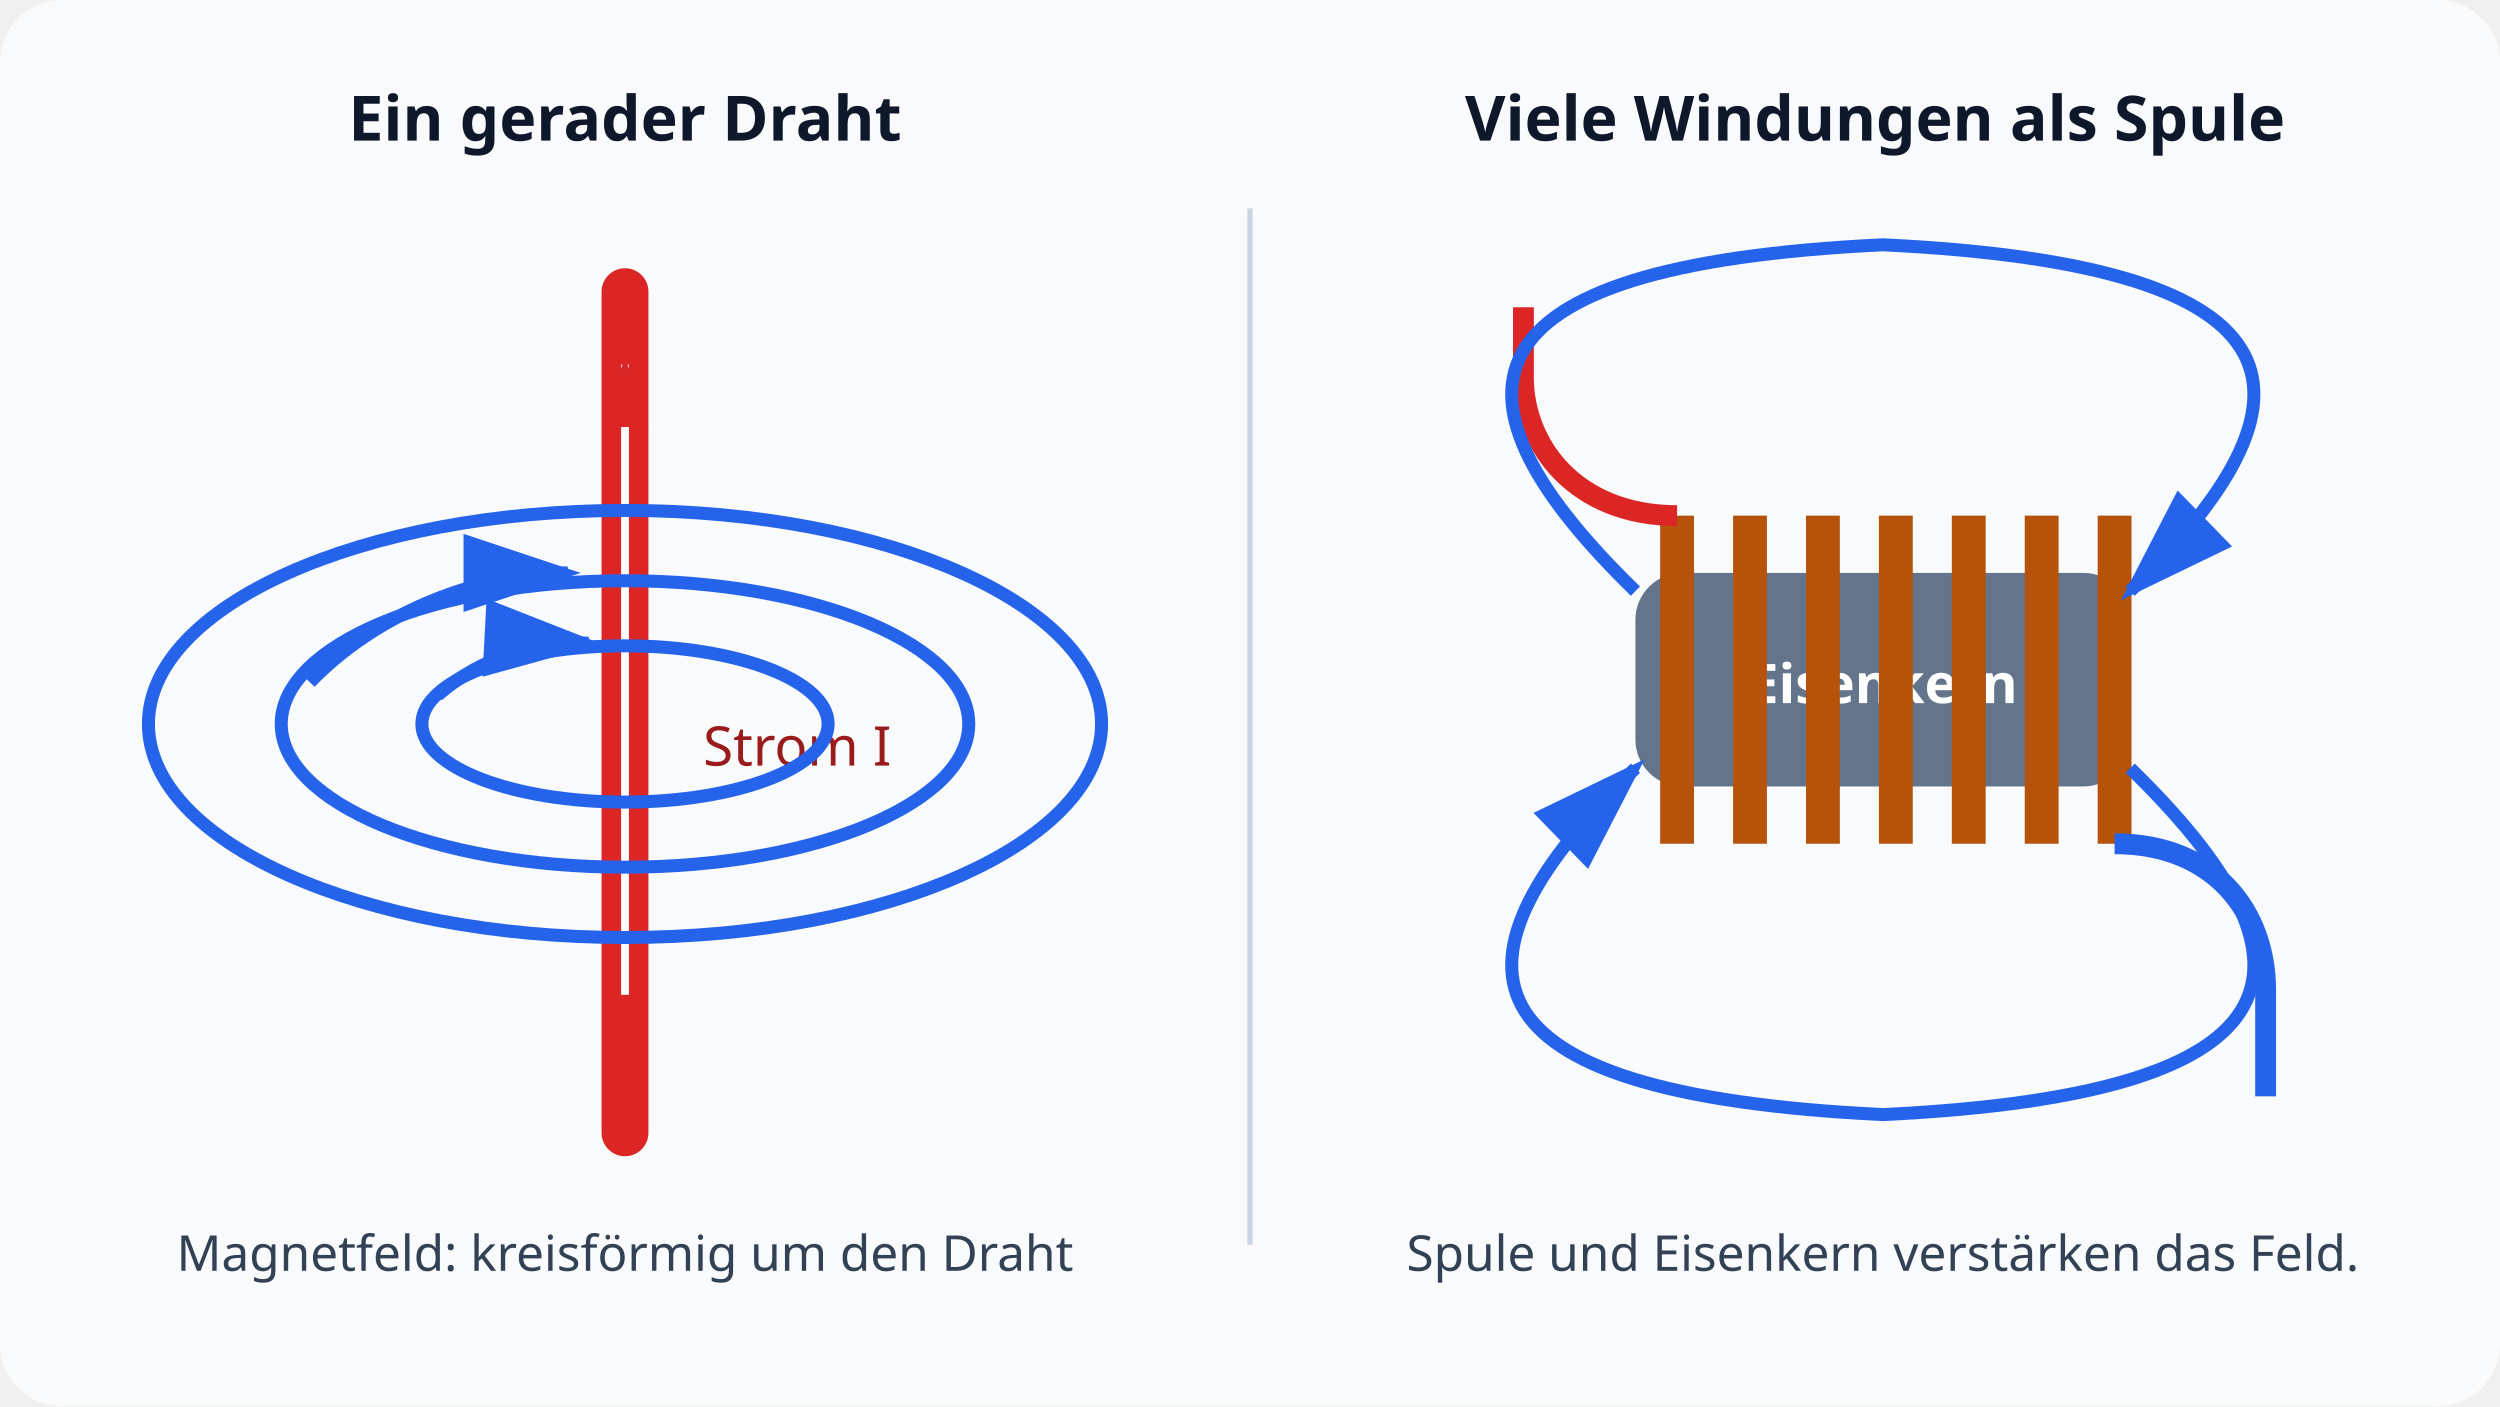
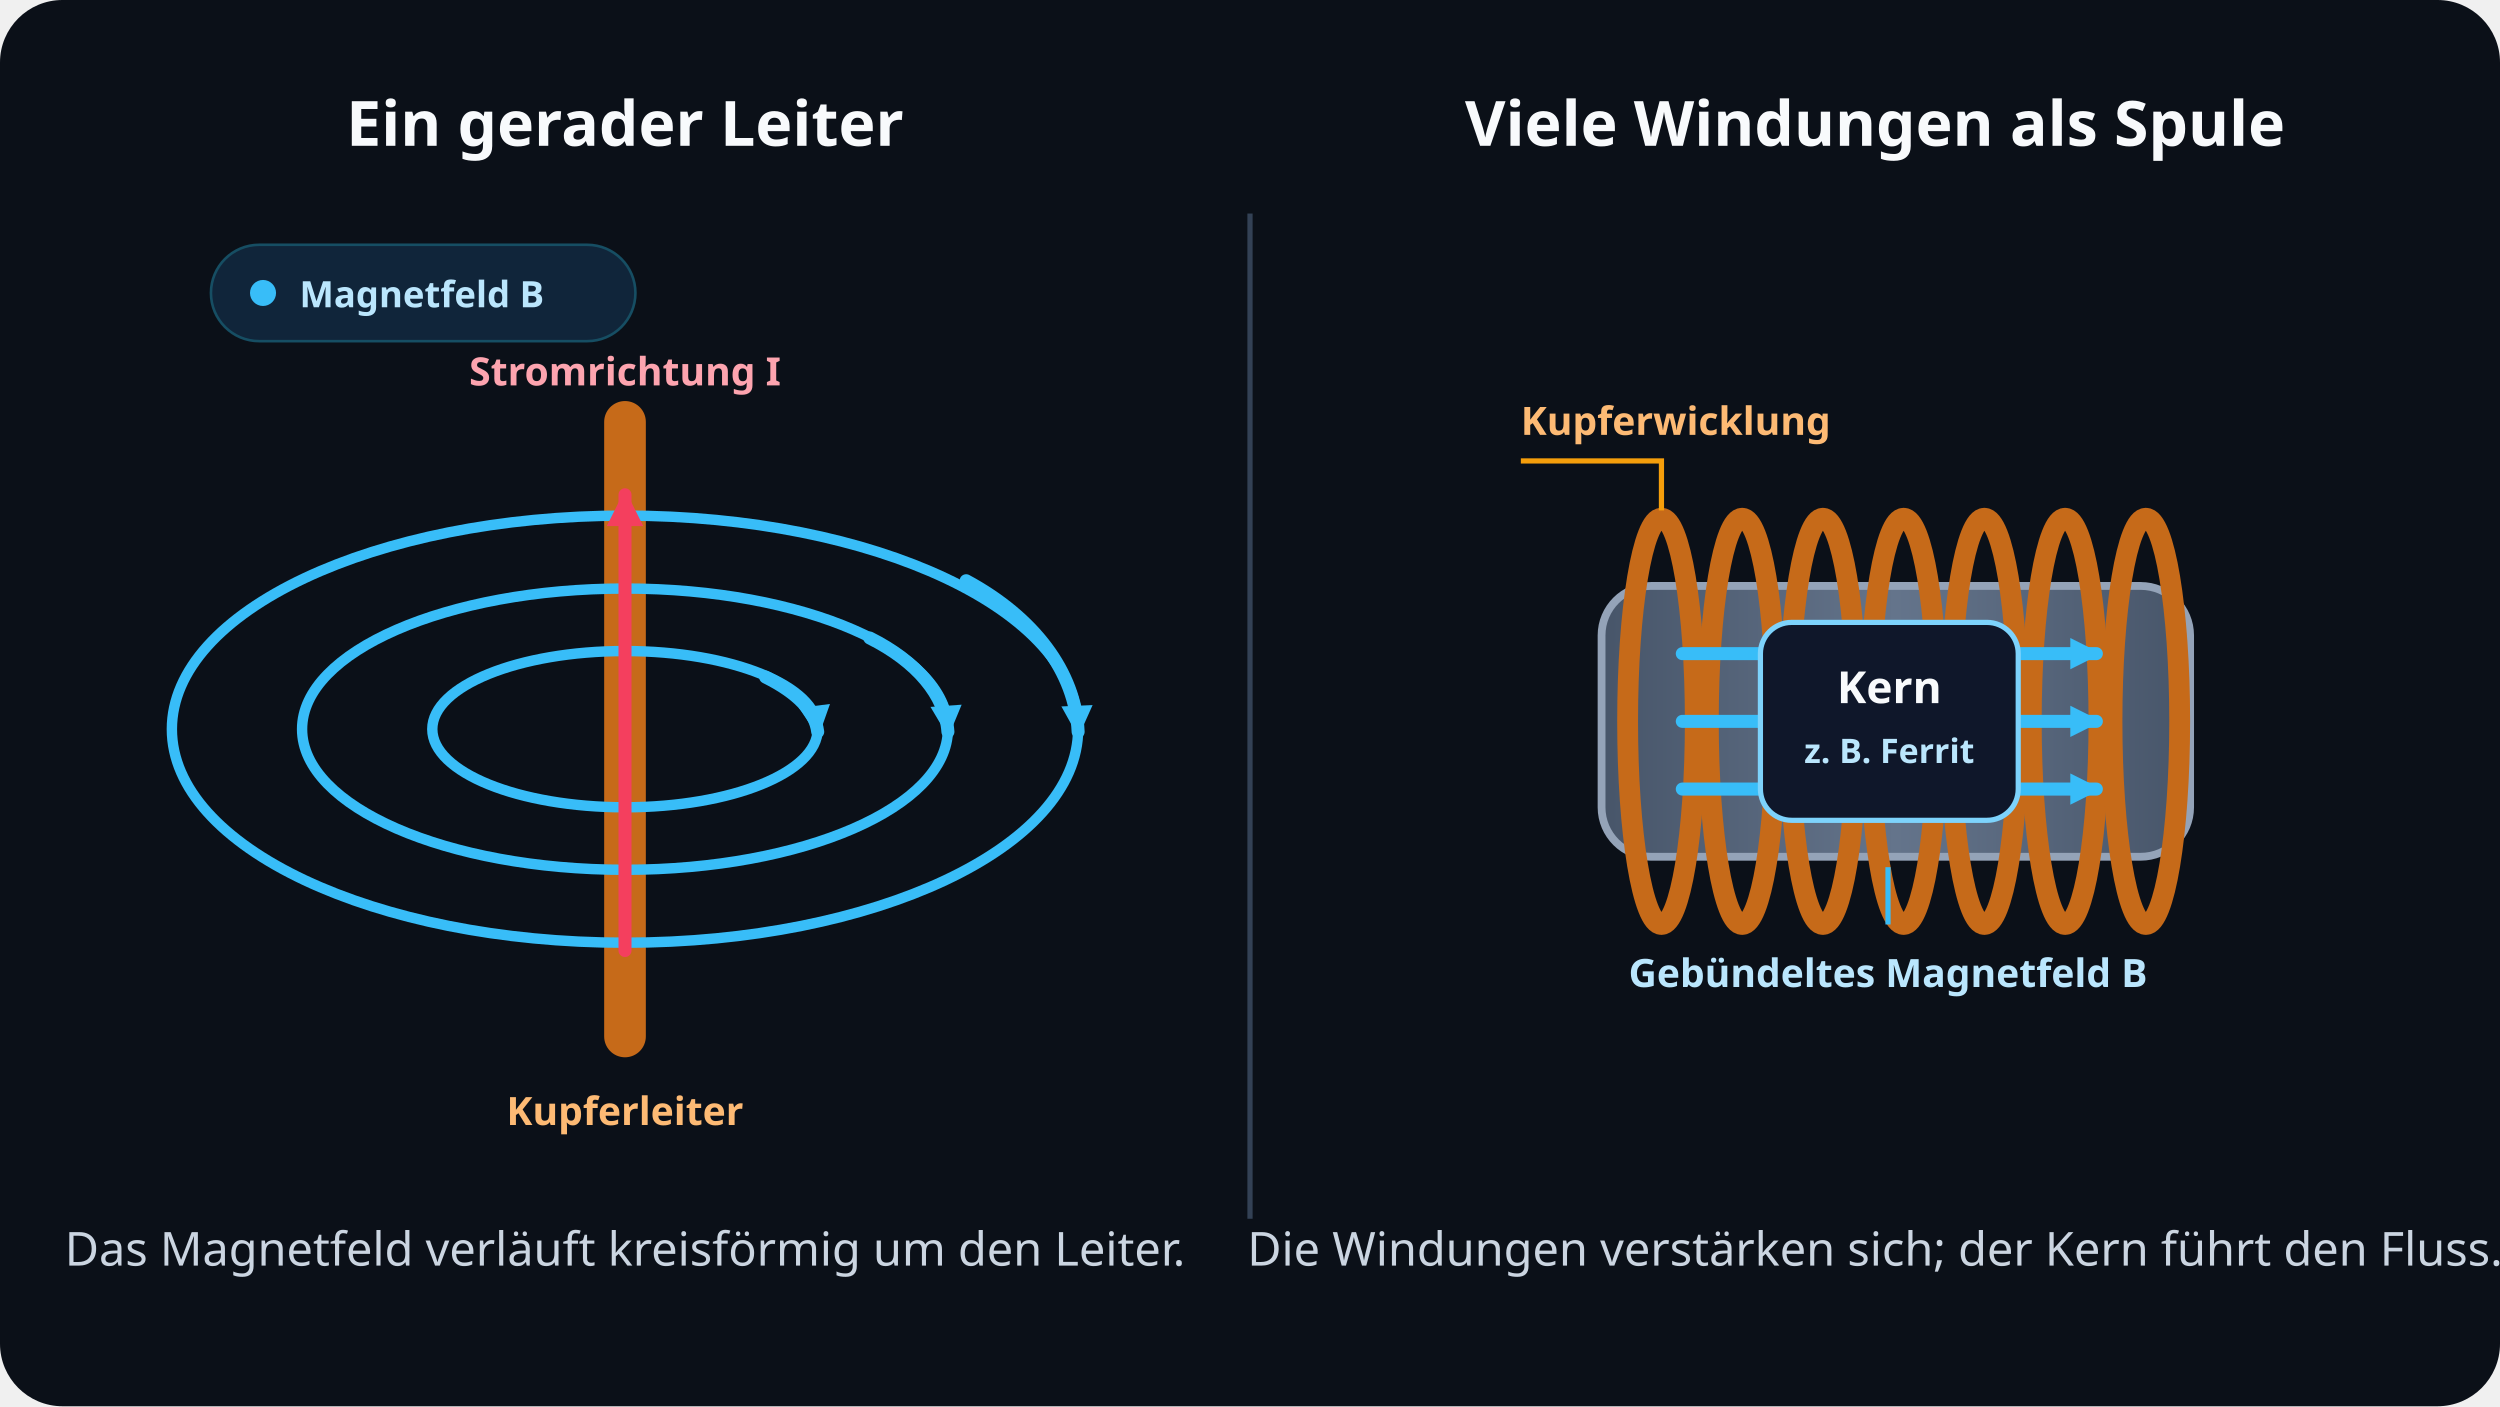
<svg xmlns="http://www.w3.org/2000/svg" viewBox="0 0 960 540" role="img" aria-labelledby="title desc">
  <defs>
-     <marker id="arrowBlue" markerWidth="10" markerHeight="10" refX="8" refY="3" orient="auto">
-       <path d="M0 0L9 3L0 6Z" fill="#2563eb" />
+     <marker id="fieldArrow" markerWidth="12" markerHeight="12" refX="10" refY="6" orient="auto" markerUnits="userSpaceOnUse">
+       <path d="M0 0L12 6L0 12Z" fill="#38bdf8" />
    </marker>
-     <marker id="arrowRed" markerWidth="10" markerHeight="10" refX="8" refY="3" orient="auto">
-       <path d="M0 0L9 3L0 6Z" fill="#dc2626" />
+     <marker id="currentArrow" markerWidth="14" markerHeight="14" refX="12" refY="7" orient="auto" markerUnits="userSpaceOnUse">
+       <path d="M0 0L14 7L0 14Z" fill="#f43f5e" />
    </marker>
+     <linearGradient id="coreFill" x1="0" y1="0" x2="1" y2="0">
+       <stop offset="0" stop-color="#475569" />
+       <stop offset=".5" stop-color="#64748b" />
+       <stop offset="1" stop-color="#475569" />
+     </linearGradient>
  </defs>
-   <rect width="960" height="540" rx="24" fill="#f8fafc" />
-   <text x="240" y="54" text-anchor="middle" font-family="system-ui,sans-serif" font-size="24" font-weight="700" fill="#0f172a">Ein gerader Draht</text>
-   <text x="720" y="54" text-anchor="middle" font-family="system-ui,sans-serif" font-size="24" font-weight="700" fill="#0f172a">Viele Windungen als Spule</text>
-   <line x1="240" y1="435" x2="240" y2="112" stroke="#dc2626" stroke-width="18" stroke-linecap="round" />
-   <line x1="240" y1="382" x2="240" y2="140" stroke="#fff" stroke-width="3" marker-end="url(#arrowRed)" />
-   <text x="270" y="294" font-family="system-ui,sans-serif" font-size="21" fill="#991b1b">Strom I</text>
-   <g fill="none" stroke="#2563eb" stroke-width="5">
-     <ellipse cx="240" cy="278" rx="78" ry="30" />
-     <ellipse cx="240" cy="278" rx="132" ry="55" />
-     <ellipse cx="240" cy="278" rx="183" ry="82" />
+   <rect width="960" height="540" rx="24" fill="#0b1018" />
+   <line x1="480" y1="82" x2="480" y2="468" stroke="#334155" stroke-width="2" />
+   <text x="240" y="56" text-anchor="middle" font-family="system-ui,sans-serif" font-size="24" font-weight="750" fill="#f8fafc">Ein gerader Leiter</text>
+   <text x="720" y="56" text-anchor="middle" font-family="system-ui,sans-serif" font-size="24" font-weight="750" fill="#f8fafc">Viele Windungen als Spule</text>
+   <g aria-label="Gerader stromdurchflossener Leiter">
+     <line x1="240" y1="162" x2="240" y2="398" stroke="#c66a19" stroke-width="16" stroke-linecap="round" />
+     <text x="240" y="432" text-anchor="middle" font-family="system-ui,sans-serif" font-size="15" font-weight="650" fill="#fdba74">Kupferleiter</text>
+     <g fill="none" stroke="#38bdf8" stroke-width="4">
+       <ellipse cx="240" cy="280" rx="74" ry="30" />
+       <ellipse cx="240" cy="280" rx="124" ry="54" />
+       <ellipse cx="240" cy="280" rx="174" ry="82" />
+     </g>
+     <g fill="none" stroke="#38bdf8" stroke-width="5" stroke-linecap="round">
+       <path d="M294 260C306 266 313 273 314 281" marker-end="url(#fieldArrow)" />
+       <path d="M334 245C352 254 363 267 364 281" marker-end="url(#fieldArrow)" />
+       <path d="M371 223C397 237 413 258 414 281" marker-end="url(#fieldArrow)" />
+     </g>
+     <path d="M240 365V190" fill="none" stroke="#f43f5e" stroke-width="5" stroke-linecap="round" marker-end="url(#currentArrow)" />
+     <text x="240" y="148" text-anchor="middle" font-family="system-ui,sans-serif" font-size="15" font-weight="700" fill="#fda4af">Stromrichtung I</text>
+     <rect x="81" y="94" width="163" height="37" rx="18.5" fill="#10253a" stroke="#164e63" />
+     <circle cx="101" cy="112.5" r="5" fill="#38bdf8" />
+     <text x="115" y="118" font-family="system-ui,sans-serif" font-size="14" font-weight="650" fill="#bae6fd">Magnetfeld B</text>
  </g>
-   <path d="M168 267C185 252 207 246 226 247" fill="none" stroke="#2563eb" stroke-width="5" marker-end="url(#arrowBlue)" />
-   <path d="M119 262C145 235 184 220 218 220" fill="none" stroke="#2563eb" stroke-width="5" marker-end="url(#arrowBlue)" />
-   <text x="240" y="488" text-anchor="middle" font-family="system-ui,sans-serif" font-size="19" fill="#334155">Magnetfeld: kreisförmig um den Draht</text>
-   <line x1="480" y1="80" x2="480" y2="478" stroke="#cbd5e1" stroke-width="2" />
-   <rect x="628" y="220" width="190" height="82" rx="18" fill="#64748b" />
-   <text x="723" y="270" text-anchor="middle" font-family="system-ui,sans-serif" font-size="21" font-weight="700" fill="#fff">Eisenkern</text>
-   <g fill="none" stroke="#b45309" stroke-width="13">
-     <path d="M644 198v126" />
-     <path d="M672 198v126" />
-     <path d="M700 198v126" />
-     <path d="M728 198v126" />
-     <path d="M756 198v126" />
-     <path d="M784 198v126" />
-     <path d="M812 198v126" />
+   <g aria-label="Spule mit weichmagnetischem Kern">
+     <rect x="615" y="225" width="226" height="104" rx="19" fill="url(#coreFill)" stroke="#94a3b8" stroke-width="3" />
+     <g fill="none" stroke="#c66a19" stroke-width="8">
+       <ellipse cx="638" cy="277" rx="13" ry="78" />
+       <ellipse cx="669" cy="277" rx="13" ry="78" />
+       <ellipse cx="700" cy="277" rx="13" ry="78" />
+       <ellipse cx="731" cy="277" rx="13" ry="78" />
+       <ellipse cx="762" cy="277" rx="13" ry="78" />
+       <ellipse cx="793" cy="277" rx="13" ry="78" />
+       <ellipse cx="824" cy="277" rx="13" ry="78" />
+     </g>
+     <g fill="none" stroke="#38bdf8" stroke-width="5" stroke-linecap="round" marker-end="url(#fieldArrow)">
+       <path d="M646 251H805" />
+       <path d="M646 277H805" />
+       <path d="M646 303H805" />
+     </g>
+     <rect x="676" y="239" width="99" height="76" rx="12" fill="#0f172a" stroke="#7dd3fc" stroke-width="2" />
+     <text x="725.5" y="270" text-anchor="middle" font-family="system-ui,sans-serif" font-size="17" font-weight="800" fill="#f8fafc">Kern</text>
+     <text x="725.5" y="293" text-anchor="middle" font-family="system-ui,sans-serif" font-size="13" font-weight="650" fill="#bae6fd">z. B. Ferrit</text>
+     <path d="M584 177H638V196" fill="none" stroke="#f59e0b" stroke-width="2" />
+     <text x="584" y="167" text-anchor="start" font-family="system-ui,sans-serif" font-size="15" font-weight="700" fill="#fdba74">Kupferwicklung</text>
+     <path d="M725 355V333" fill="none" stroke="#38bdf8" stroke-width="2" />
+     <text x="725" y="379" text-anchor="middle" font-family="system-ui,sans-serif" font-size="15" font-weight="700" fill="#bae6fd">Gebündeltes Magnetfeld B</text>
  </g>
-   <path d="M644 198C605 198 585 171 585 145V118" fill="none" stroke="#dc2626" stroke-width="8" />
-   <path d="M812 324C851 324 870 351 870 380V421" fill="none" stroke="#2563eb" stroke-width="8" />
-   <g fill="none" stroke="#2563eb" stroke-width="5">
-     <path d="M628 227C552 153 556 102 723 94C890 102 894 153 818 227" marker-end="url(#arrowBlue)" />
-     <path d="M818 295C894 369 890 420 723 428C556 420 552 369 628 295" marker-end="url(#arrowBlue)" />
-   </g>
-   <text x="723" y="488" text-anchor="middle" font-family="system-ui,sans-serif" font-size="19" fill="#334155">Spule und Eisenkern verstärken das Feld.</text>
+   <text x="240" y="486" text-anchor="middle" font-family="system-ui,sans-serif" font-size="18" fill="#cbd5e1">Das Magnetfeld verläuft kreisförmig um den Leiter.</text>
+   <text x="720" y="486" text-anchor="middle" font-family="system-ui,sans-serif" font-size="18" fill="#cbd5e1">Die Windungen verstärken sich; der Kern führt den Fluss.</text>
</svg>
